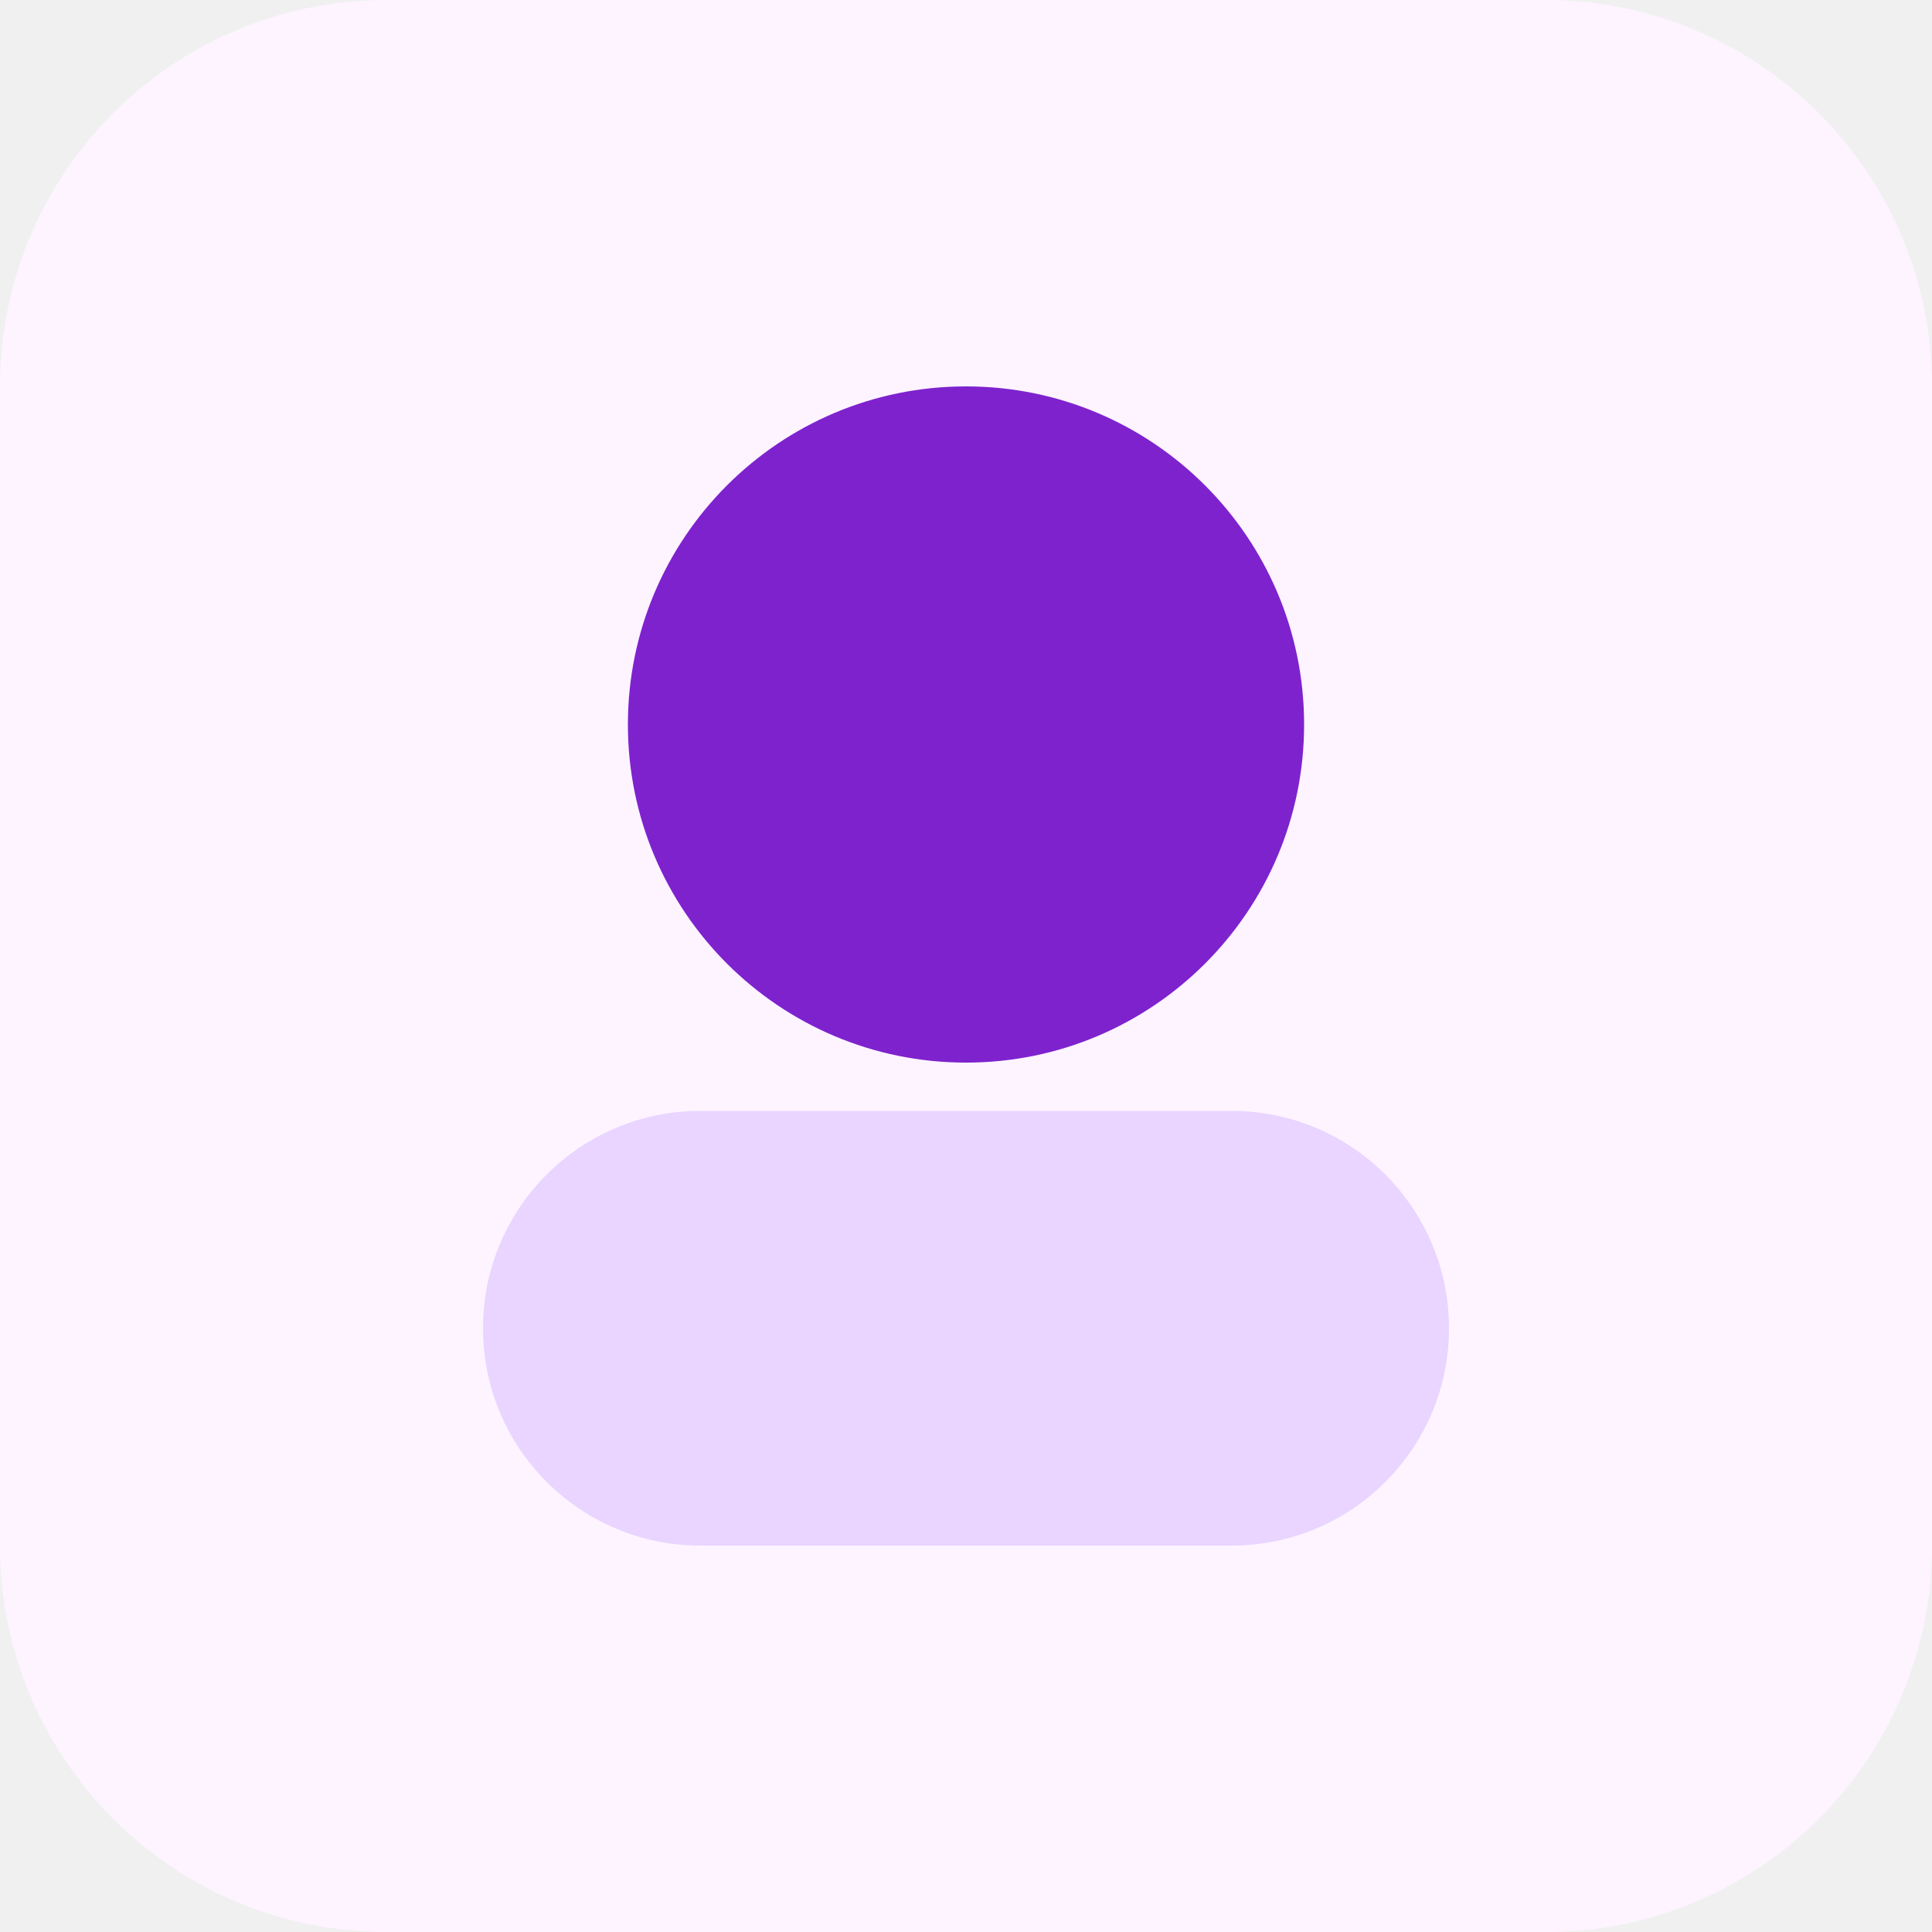
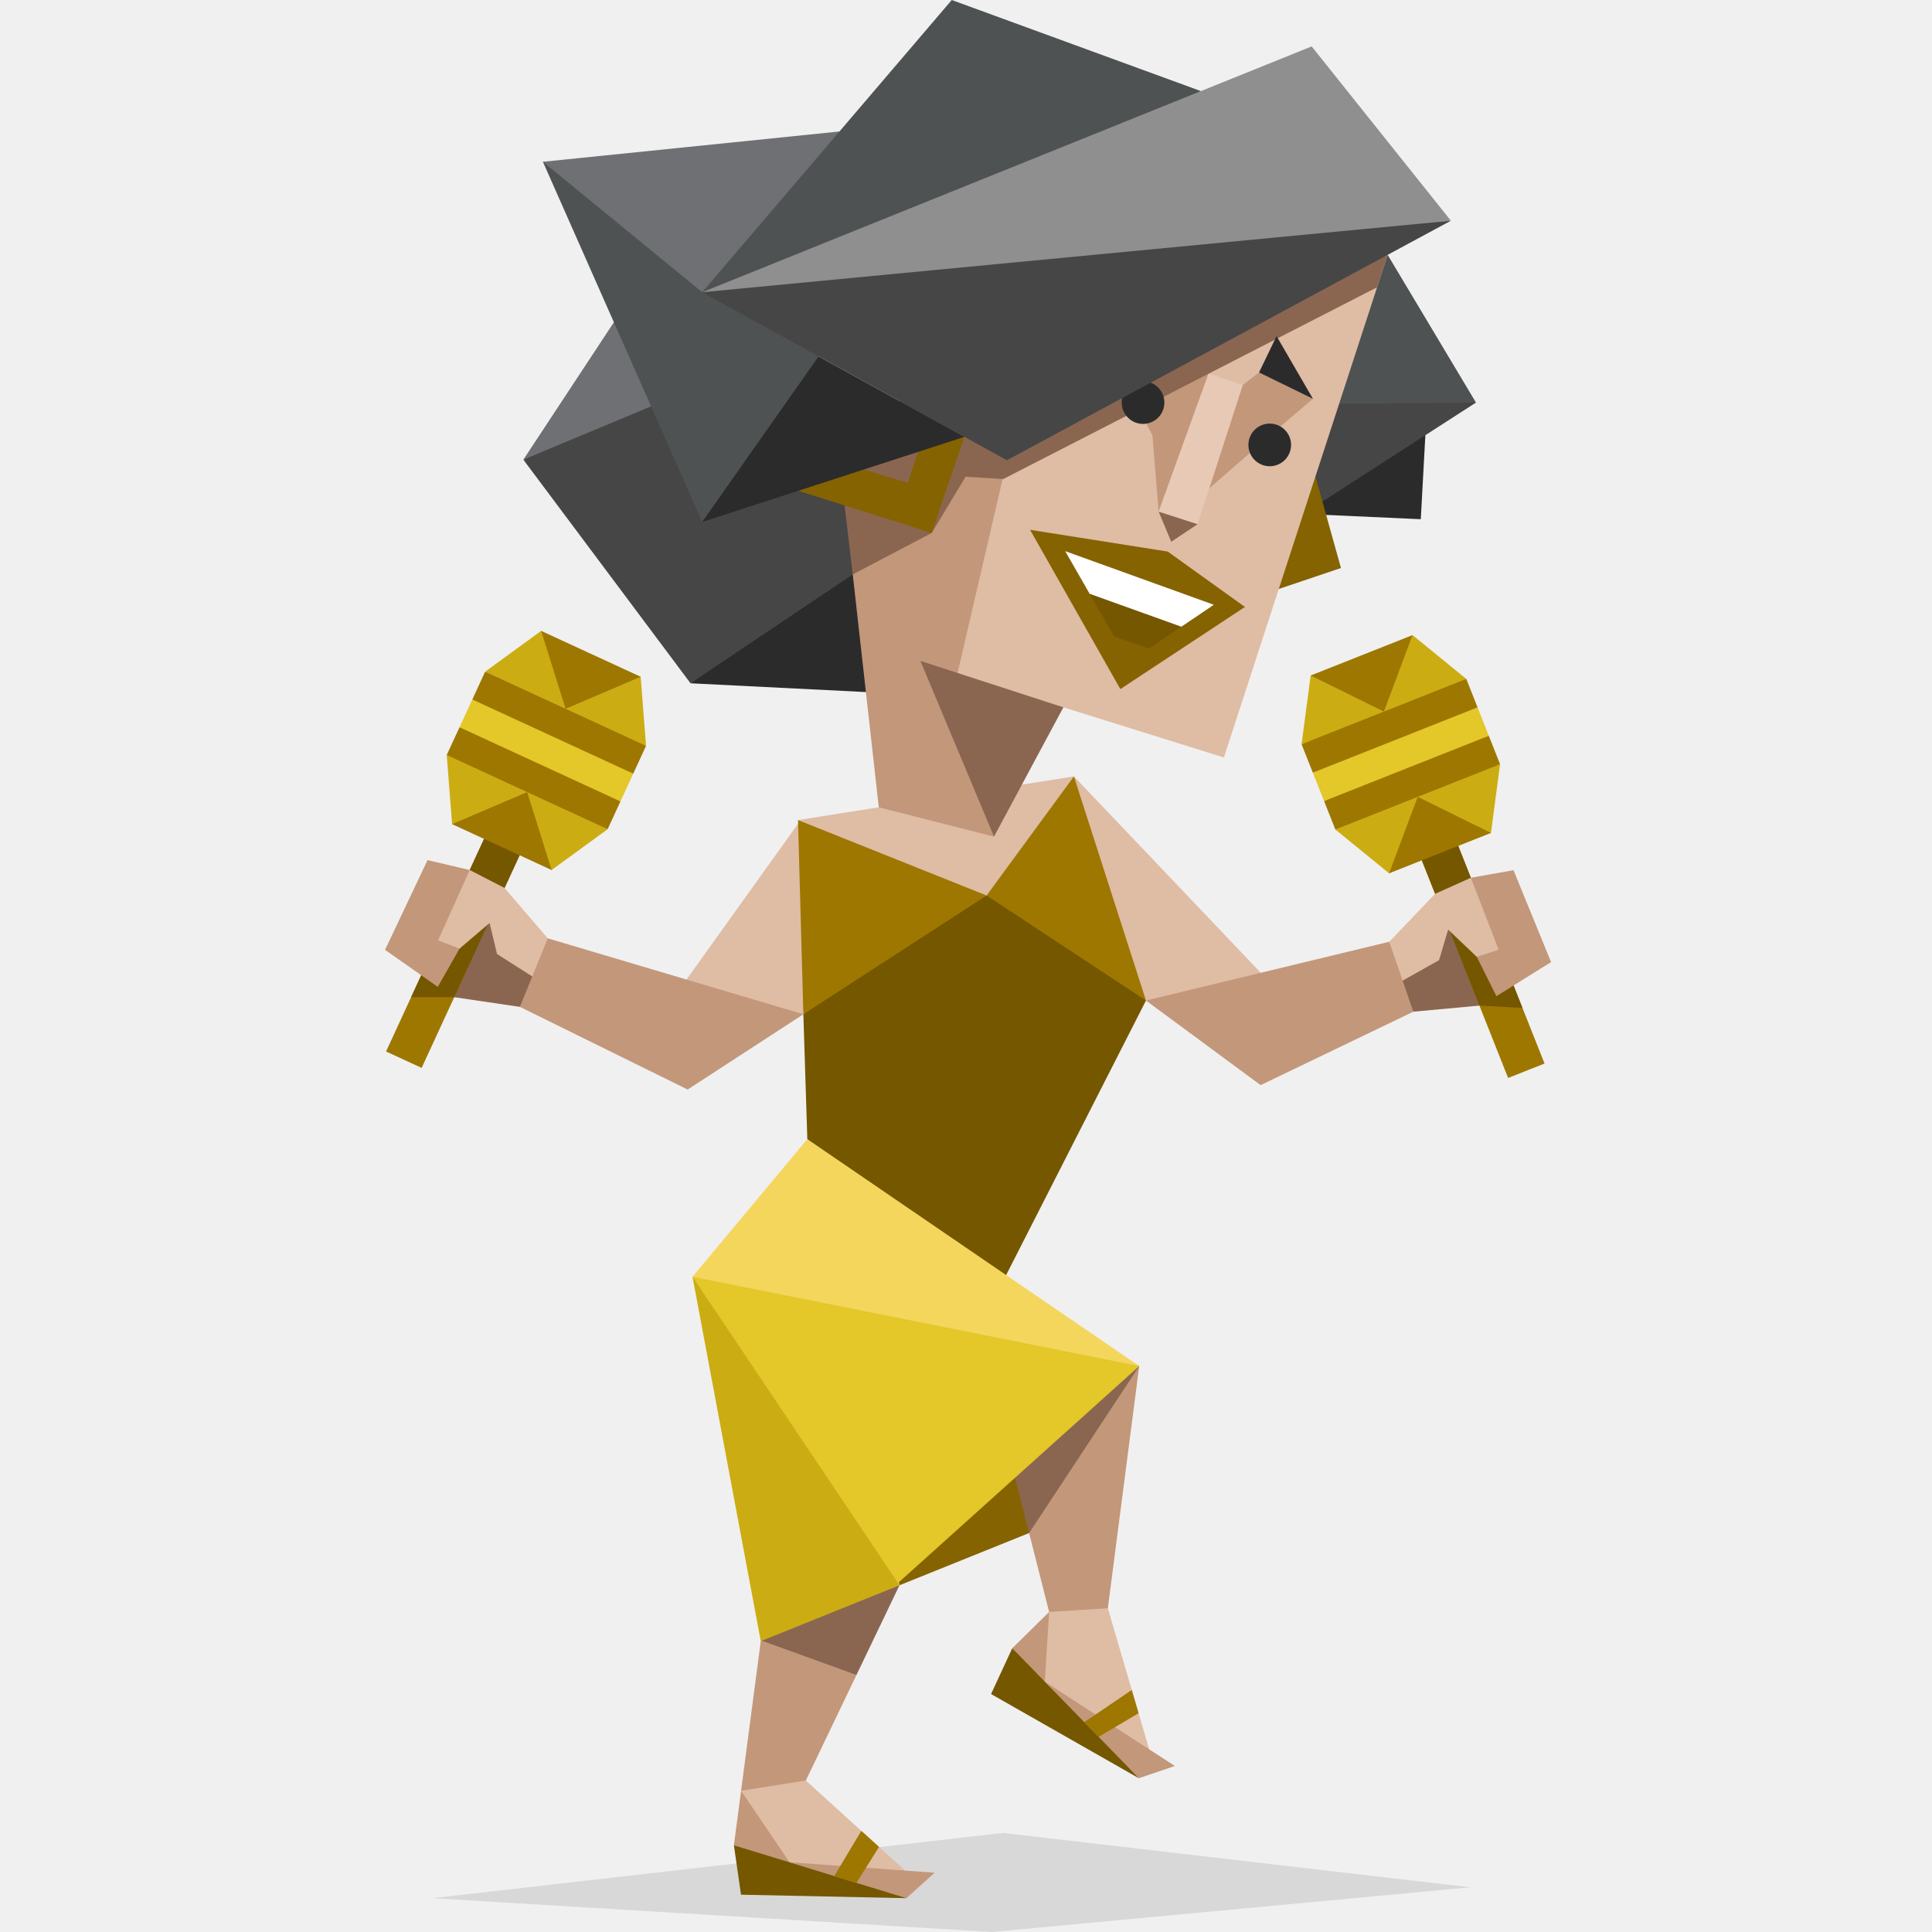
- <svg xmlns="http://www.w3.org/2000/svg" viewBox="0 0 80 80">
-   <rect width="80" height="80" rx="16" fill="#FDF4FF" />
-   <circle cx="40" cy="30" r="14" fill="#7E22CE" />
-   <rect x="20" y="46" width="40" height="18" rx="9" fill="#E9D5FF" />
+ <svg xmlns="http://www.w3.org/2000/svg" width="400.0" height="400.0" viewBox="0 0 400.0 400.0">
+   <path d="M 89.598,392.995 L 207.684,379.49 L 304.405,390.746 L 205.361,400 L 89.598,392.995 z" opacity="0.1" />
+   <path d="M 186.228,328.212 L 213.068,317.4 L 229.714,281.776 L 176.326,295.256 L 186.228,328.212 z" fill="#856300" />
+   <path d="M 222.343,160.745 L 267.401,208.098 L 263.085,217.068 L 237.263,207.149 L 223.014,194.979 L 224.607,174.217 L 222.343,160.745 z" fill="#dfbca4" />
+   <path d="M 237.263,207.15 L 287.626,194.98 L 291.698,198.706 L 292.617,209.461 L 261.001,224.663 L 237.263,207.15 z" fill="#c3977a" />
+   <path d="M 292.59,196.93 L 305.159,185.492 L 310.402,194.352 L 306.297,208.2 L 292.615,209.459 L 290.4,203.03 L 292.59,196.93 z" fill="#8a6651" />
+   <path d="M 319.778,220.194 L 312.238,223.182 L 304.061,202.561 L 302.523,197.616 L 297.604,186.272 L 293.268,175.338 L 300.806,172.347 L 305.057,183.069 L 310.117,197.375 L 312.901,202.85 L 319.778,220.194 z" fill="#9e7700" />
+   <path d="M 315.215,208.685 L 306.298,208.201 L 293.269,175.336 L 300.807,172.347 L 315.215,208.685 z" fill="#755700" />
+   <path d="M 304.529,181.733 L 313.357,180.161 L 321.133,199.19 L 309.813,206.249 L 304.703,196 L 304.529,181.733 z" fill="#c3977a" />
+   <path d="M 287.626,194.98 L 290.4,203.03 L 297.939,198.791 L 299.822,192.461 L 305.752,198.103 L 310.278,196.625 L 304.528,181.734 L 297.123,185.056 L 287.626,194.98 z" fill="#dfbca4" />
+   <path d="M 308.689,172.449 L 297.374,174.786 L 287.598,180.811 L 276.473,171.739 L 292.055,163.409 L 310.575,158.217 L 308.689,172.449 z" fill="#ccac13" />
+   <path d="M 310.575,158.217 L 276.472,171.739 L 274.139,165.856 L 290.652,157.158 L 308.243,152.333 L 310.575,158.217 z" fill="#9e7700" />
+   <path d="M 308.244,152.333 L 274.14,165.855 L 271.806,159.971 L 287.852,151.457 L 305.91,146.449 L 308.244,152.333 z" fill="#e4c728" />
+   <path d="M 305.91,146.448 L 271.806,159.97 L 269.472,154.086 L 285.984,145.388 L 303.578,140.564 L 305.91,146.448 z" fill="#9e7700" />
+   <path d="M 292.45,131.493 L 282.376,137.639 L 271.36,139.855 L 269.472,154.086 L 303.578,140.564 L 292.45,131.493 z" fill="#ccac13" />
+   <path d="M 287.599,180.811 L 293.524,164.978 L 308.689,172.449 L 287.599,180.811 z" fill="#9e7700" />
+   <path d="M 271.361,139.855 L 286.524,147.325 L 292.449,131.493 L 271.361,139.855 z" fill="#9e7700" />
+   <path d="M 187.658,392.996 L 153.415,392.276 L 151.946,382.052 L 168.211,382.052 L 187.658,392.996 z" fill="#755700" />
+   <path d="M 168.477,354.742 L 166.842,368.635 L 188.963,388.716 L 183.885,390.442 L 163.446,385.552 L 155.211,379.69 L 153.433,370.75 L 168.477,354.742 z" fill="#dfbca4" />
+   <path d="M 153.434,370.75 L 163.446,385.552 L 193.506,387.731 L 187.659,392.996 L 151.946,382.052 L 153.434,370.75 z" fill="#c3977a" />
+   <path d="M 178.326,379.059 L 172.726,388.419 L 177.323,389.829 L 181.99,382.385 L 178.326,379.059 z" fill="#9e7700" />
+   <path d="M 177.323,346.781 L 166.843,368.635 L 153.433,370.751 L 157.507,339.781 L 162.711,330.674 L 177.323,346.781 z" fill="#c3977a" />
+   <path d="M 157.728,339.691 L 177.323,346.78 L 186.228,328.212 L 169.14,323.147 L 157.728,339.691 z" fill="#8a6651" />
+   <path d="M 165.389,170.327 L 136.982,209.995 L 146.963,216.515 L 166.327,209.995 L 168.478,181.095 L 165.389,170.327 z" fill="#dfbca4" />
+   <path d="M 166.327,209.994 L 113.406,194.272 L 109.139,197.771 L 107.637,208.46 L 142.375,225.577 L 166.327,209.994 z" fill="#c3977a" />
+   <path d="M 235.791,368.164 L 205.189,350.731 L 209.577,341.248 L 224.791,354.47 L 235.791,368.164 z" fill="#755700" />
+   <path d="M 229.368,332.967 L 238.675,364.742 L 234.459,363.734 L 229.612,361.233 L 216.307,348.157 L 213.957,340.247 L 217.212,333.739 L 223.014,323.148 L 229.368,332.967 z" fill="#dfbca4" />
+   <path d="M 217.212,333.74 L 216.308,348.159 L 243.239,365.625 L 235.791,368.164 L 209.578,341.249 L 217.212,333.74 z" fill="#c3977a" />
+   <path d="M 234.323,349.888 L 224.487,356.556 L 227.447,359.596 L 235.735,354.706 L 234.323,349.888 z" fill="#9e7700" />
+   <path d="M 235.864,282.826 L 229.368,332.967 L 217.212,333.739 L 213.068,317.399 L 224.011,280.704 L 235.864,282.826 z" fill="#c3977a" />
+   <path d="M 210.162,305.945 L 213.068,317.401 L 235.864,282.828 L 217.848,275.953 L 210.162,305.945 z" fill="#8a6651" />
+   <path d="M 165.219,169.788 L 222.343,160.746 L 204.495,189.614 L 165.219,169.788 z" fill="#dfbca4" />
+   <path d="M 165.219,169.787 L 166.326,209.995 L 193.743,196.703 L 204.261,185.405 L 165.219,169.787 z" fill="#9e7700" />
+   <path d="M 204.261,185.405 L 222.343,160.746 L 237.263,207.15 L 213.266,200.015 L 204.261,185.405 z" fill="#9e7700" />
+   <path d="M 166.327,209.995 L 167.149,235.847 L 204.368,271.725 L 237.263,207.15 L 204.261,185.405 L 166.327,209.995 z" fill="#755700" />
+   <path d="M 169.803,248.988 L 235.865,282.829 L 184.741,328.81 L 172.742,326.795 L 143.375,264.336 L 169.803,248.988 z" fill="#e4c728" />
+   <path d="M 143.375,264.334 L 186.229,328.212 L 157.507,339.78 L 143.375,264.334 z" fill="#ccac13" />
+   <path d="M 235.865,282.828 L 143.375,264.335 L 167.149,235.847 L 235.865,282.828 z" fill="#f4d65d" />
+   <path d="M 108.345,195.951 L 96.415,183.847 L 90.699,192.408 L 94.043,206.459 L 107.637,208.461 L 110.199,202.161 L 108.345,195.951 z" fill="#8a6651" />
+   <path d="M 79.932,217.701 L 87.298,221.096 L 96.583,200.949 L 98.389,196.095 L 103.916,185.036 L 108.84,174.352 L 101.476,170.957 L 96.649,181.431 L 90.819,195.441 L 87.742,200.758 L 79.932,217.701 z" fill="#9e7700" />
+   <path d="M 85.114,206.459 L 94.043,206.459 L 108.84,174.353 L 101.476,170.957 L 85.114,206.459 z" fill="#755700" />
+   <path d="M 97.25,180.127 L 88.519,178.078 L 79.72,196.655 L 90.641,204.318 L 96.3,194.362 L 97.25,180.127 z" fill="#c3977a" />
+   <path d="M 113.406,194.273 L 110.199,202.161 L 102.901,197.516 L 101.365,191.096 L 95.137,196.407 L 90.698,194.683 L 97.25,180.127 L 104.464,183.847 L 113.406,194.273 z" fill="#dfbca4" />
+   <path d="M 93.6,170.631 L 104.771,173.579 L 114.204,180.128 L 125.808,171.673 L 110.7,162.509 L 92.49,156.318 L 93.6,170.631 z" fill="#ccac13" />
+   <path d="M 92.49,156.317 L 125.807,171.672 L 128.456,165.925 L 112.441,156.342 L 95.137,150.57 L 92.49,156.317 z" fill="#9e7700" />
+   <path d="M 95.138,150.569 L 128.456,165.925 L 131.106,160.176 L 115.546,150.801 L 97.788,144.82 L 95.138,150.569 z" fill="#e4c728" />
+   <path d="M 97.789,144.819 L 131.106,160.175 L 133.757,154.426 L 117.742,144.844 L 100.437,139.071 L 97.789,144.819 z" fill="#9e7700" />
+   <path d="M 112.042,130.618 L 121.766,137.303 L 132.645,140.114 L 133.757,154.427 L 100.437,139.071 L 112.042,130.618 z" fill="#ccac13" />
+   <path d="M 114.205,180.127 L 109.148,163.995 L 93.601,170.631 L 114.205,180.127 z" fill="#9e7700" />
+   <path d="M 132.644,140.114 L 117.096,146.749 L 112.042,130.619 L 132.644,140.114 z" fill="#9e7700" />
+   <path d="M 142.964,141.466 L 179.44,143.292 L 179.44,112.17 L 142.964,141.466 z" fill="#2b2b2b" />
+   <path d="M 132.384,58.697 L 108.355,95.169 L 143.945,86.35 L 132.384,58.697 z" fill="#6e7073" />
+   <path d="M 295.107,90.101 L 294.159,107.496 L 269.825,106.396 L 275.206,78.416 L 295.107,90.101 z" fill="#2b2b2b" />
+   <path d="M 287.298,52.764 L 305.584,83.348 L 285.369,89.118 L 277.258,83.581 L 274.004,59.937 L 287.298,52.764 z" fill="#4f5252" />
+   <path d="M 305.584,83.348 L 277.258,83.581 L 262.884,92.113 L 269.825,106.396 L 305.584,83.348 z" fill="#464646" />
+   <path d="M 108.355,95.169 L 153.961,116.523 L 176.553,118.93 L 177.327,92.13 L 165.219,71.44 L 108.355,95.169 z" fill="#464646" />
+   <path d="M 269.939,90 L 277.631,117.6 L 258.889,123.918 L 262.079,114.132 L 267.037,112.401 L 265.058,104.984 L 263.683,99.271 L 269.939,90 z" fill="#856300" />
+   <path d="M 173.804,95.718 L 179.481,128.399 L 189.975,158.498 L 208.995,159.745 L 220.161,146.443 L 253.395,156.828 L 287.298,52.765 L 206.918,72.184 L 173.804,95.718 z" fill="#dfbca4" />
+   <path d="M 208.477,95.292 L 197.825,141.195 L 220.162,146.443 L 207.045,161.951 L 205.798,173.214 L 181.94,167.142 L 176.554,118.93 L 178.492,110.832 L 173.804,95.719 L 200.167,74 L 208.477,95.292 z" fill="#c3977a" />
+   <path d="M 260.666,77.116 L 257.289,79.714 L 250.347,101.118 L 265.811,87.672 L 271.829,82.569 L 260.666,77.116 z" fill="#c3977a" />
+   <path d="M 250.214,77.376 L 245.087,71.664 L 228.5,71.228 L 238.596,90.1 L 239.893,105.938 L 250.214,77.376 z" fill="#c3977a" />
+   <path d="M 192.896,110.351 L 176.553,118.929 L 173.803,95.718 L 189.271,79.963 L 203.595,92.601 L 192.896,110.351 z" fill="#8a6651" />
+   <path d="M 250.214,77.377 L 257.289,79.714 L 247.943,108.535 L 239.893,105.939 L 250.214,77.377 z" fill="#e8c9b6" />
+   <path d="M 239.893,105.938 L 242.491,112.17 L 247.943,108.536 L 239.893,105.938 z" fill="#8a6651" />
+   <path d="M 285.113,59.474 L 207.698,99.188 L 193.898,98.323 L 199.018,85.992 L 245.088,71.664 L 287.298,52.764 L 285.113,59.474 z" fill="#8a6651" />
+   <path d="M 159.337,54.871 L 154.878,44.183 L 112.406,33.496 L 145.381,108.068 L 166.71,89.117 L 169.478,73.787 L 159.337,54.871 z" fill="#4f5252" />
+   <path d="M 145.382,60.499 L 112.406,33.495 L 173.804,27.221 L 166.372,48.786 L 145.382,60.499 z" fill="#6e7073" />
+   <path d="M 145.381,60.5 L 208.207,42.862 L 248.631,18.86 L 197.05,0.002 L 145.381,60.5 z" fill="#4f5252" />
+   <path d="M 264.3,69.586 L 271.83,82.57 L 260.666,77.117 L 264.3,69.586 z" fill="#2b2b2b" />
+   <path d="M 213.266,109.694 L 241.763,114.193 L 257.75,125.664 L 231.96,142.67 L 213.266,109.694 z" fill="#856300" />
+   <path d="M 225.598,122.936 L 235.743,119.594 L 244.586,129.755 L 237.862,134.298 L 230.661,131.763 L 225.598,122.936 z" fill="#755700" />
+   <path d="M 225.598,122.936 L 244.586,129.755 L 251.311,125.212 L 220.536,114.109 L 225.598,122.936 z" fill="#ffffff" />
+   <path d="M 199.678,90.441 L 192.896,110.351 L 165.46,101.666 L 167.003,97.032 L 173.803,95.717 L 187.963,99.964 L 190.483,92.316 L 199.678,90.441 z" fill="#856300" />
+   <path d="M 220.162,146.443 L 190.56,136.836 L 205.799,173.214 L 220.162,146.443 z" fill="#8a6651" />
+   <path d="M 169.479,73.787 L 145.382,108.069 L 199.678,90.442 L 169.479,73.787 z" fill="#2b2b2b" />
+   <path d="M 108.354,95.168 L 176.554,118.93 L 142.964,141.466 L 108.354,95.168 z" fill="#464646" />
+   <path d="M 267.301,92.113 C 267.301,94.552 265.323,96.53 262.884,96.53 C 260.445,96.53 258.467,94.552 258.467,92.113 C 258.467,89.674 260.445,87.696 262.884,87.696 C 265.323,87.696 267.301,89.674 267.301,92.113 z" fill="#2b2b2b" />
+   <path d="M 241.073,83.348 C 241.073,85.787 239.093,87.765 236.654,87.765 C 234.215,87.765 232.238,85.787 232.238,83.348 C 232.238,80.909 234.215,78.931 236.654,78.931 C 239.093,78.931 241.073,80.909 241.073,83.348 z" fill="#2b2b2b" />
+   <path d="M 300.391,45.699 L 208.476,95.293 L 145.381,60.5 L 218.723,50.711 L 300.391,45.699 z" fill="#464646" />
+   <path d="M 300.391,45.7 L 271.569,9.61 L 145.381,60.5 L 300.391,45.7 z" fill="#8f8f8f" />
</svg>
